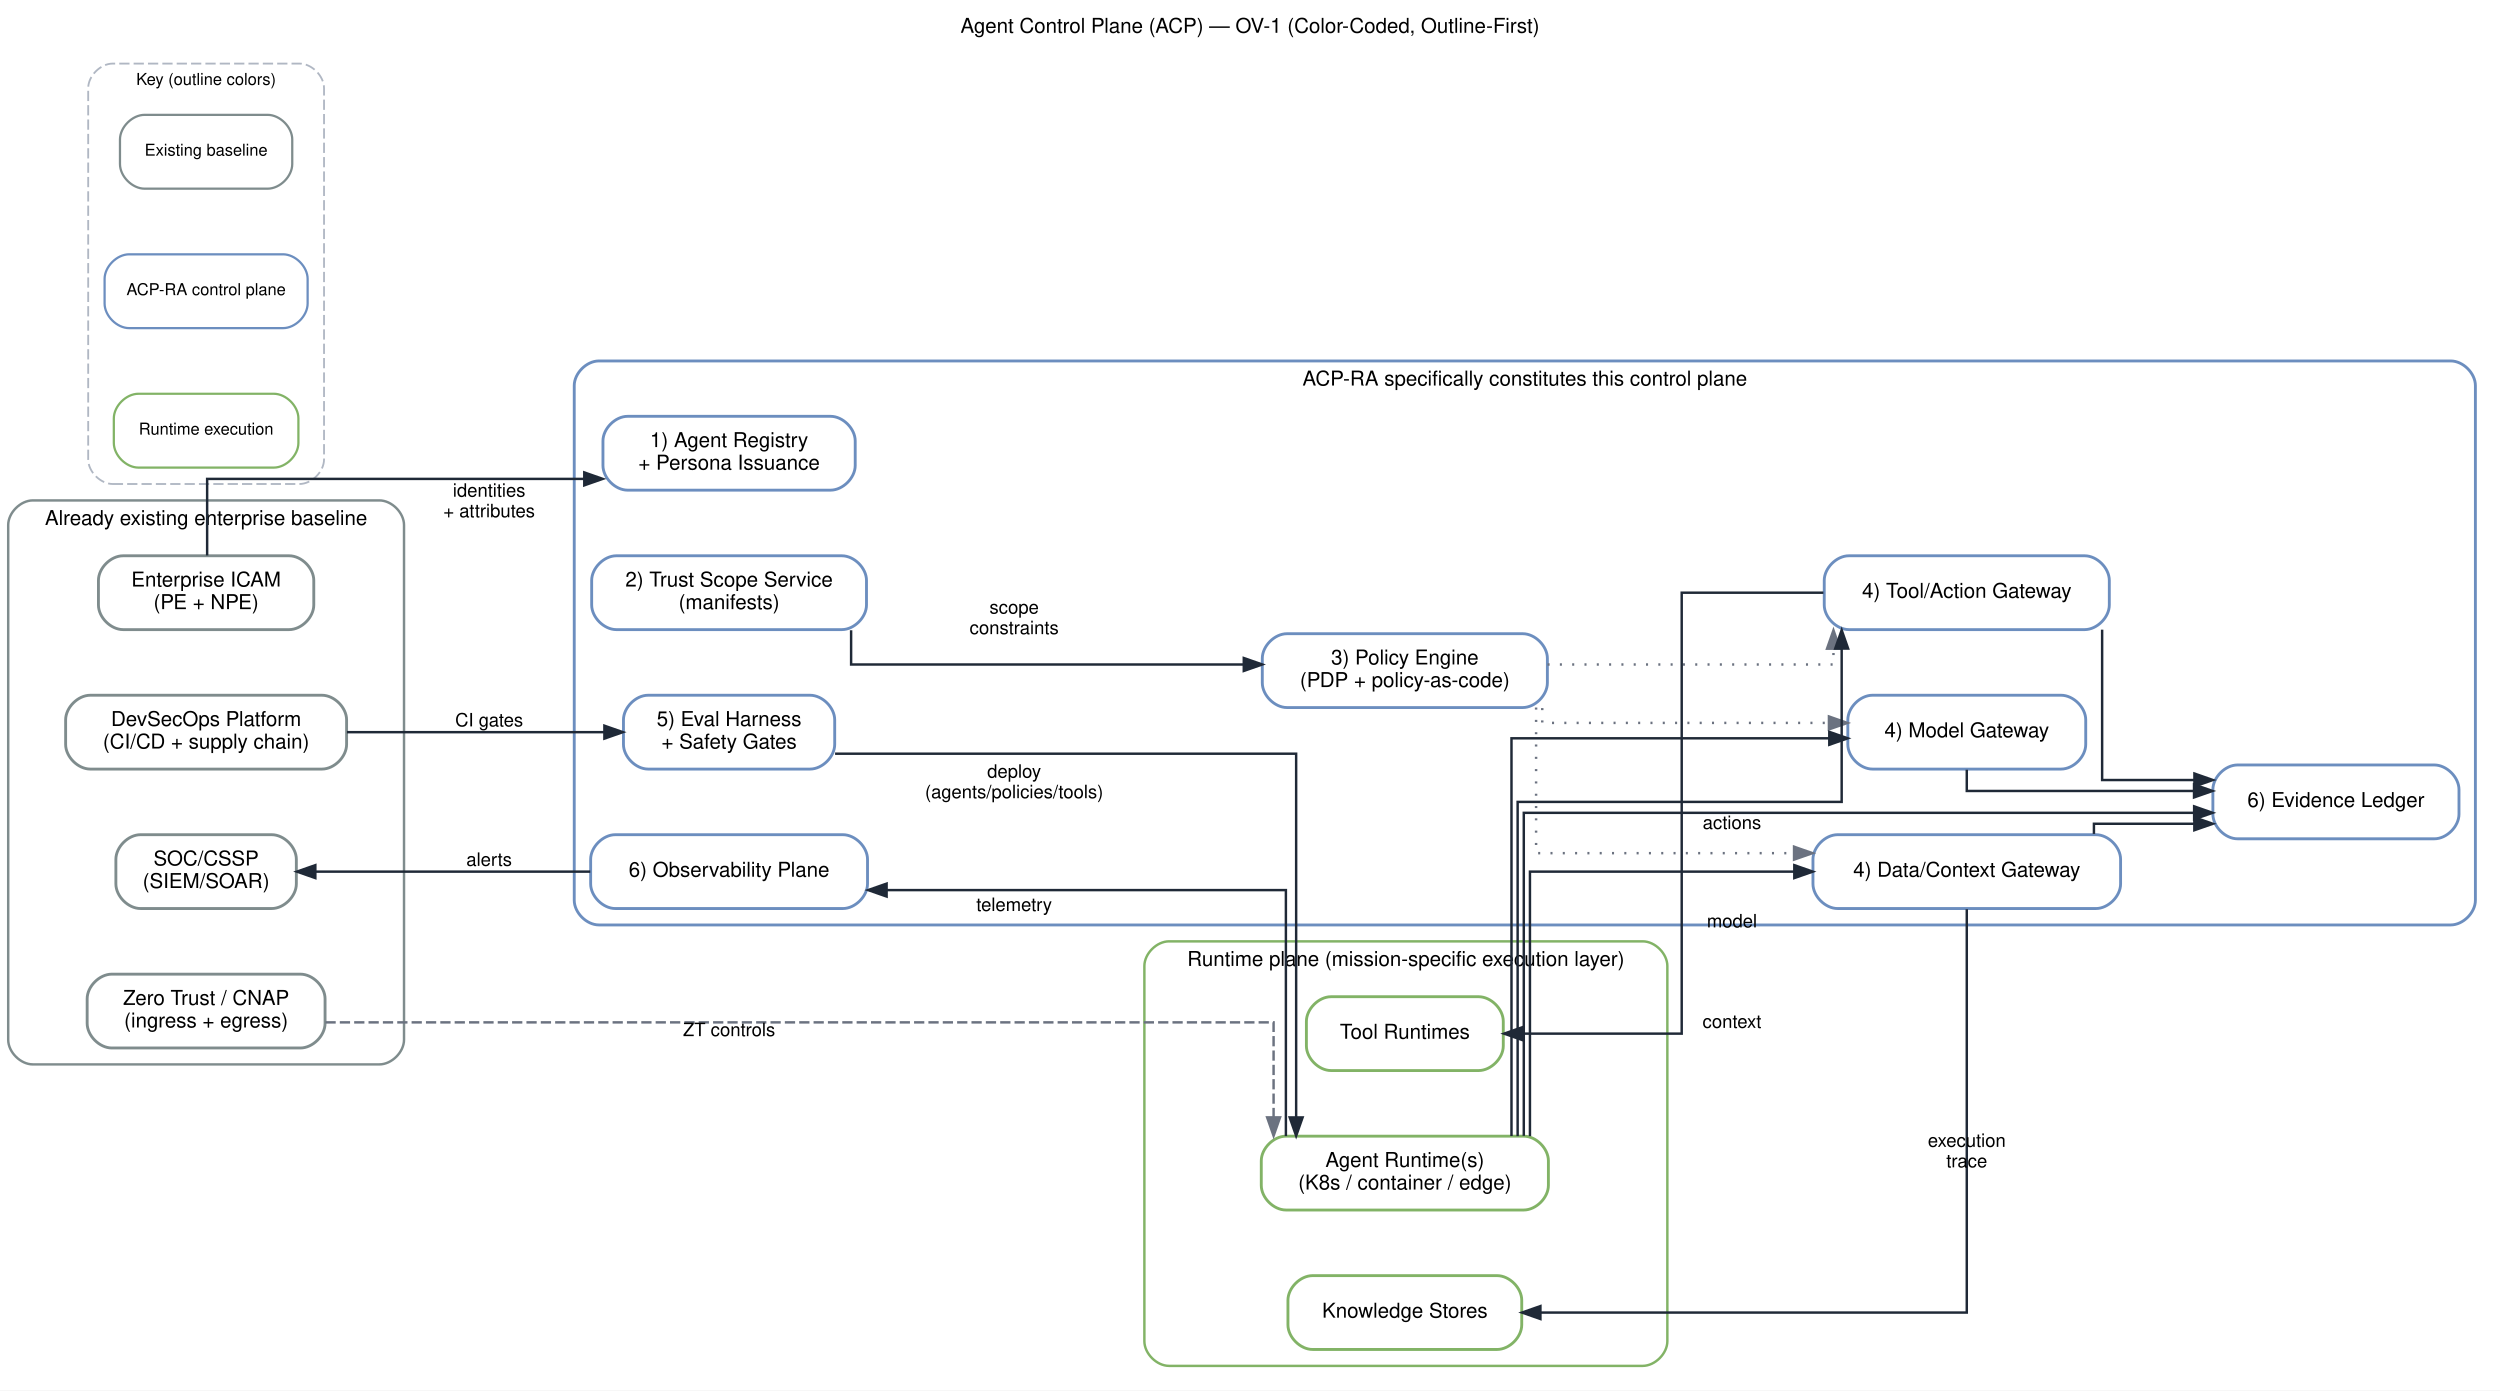
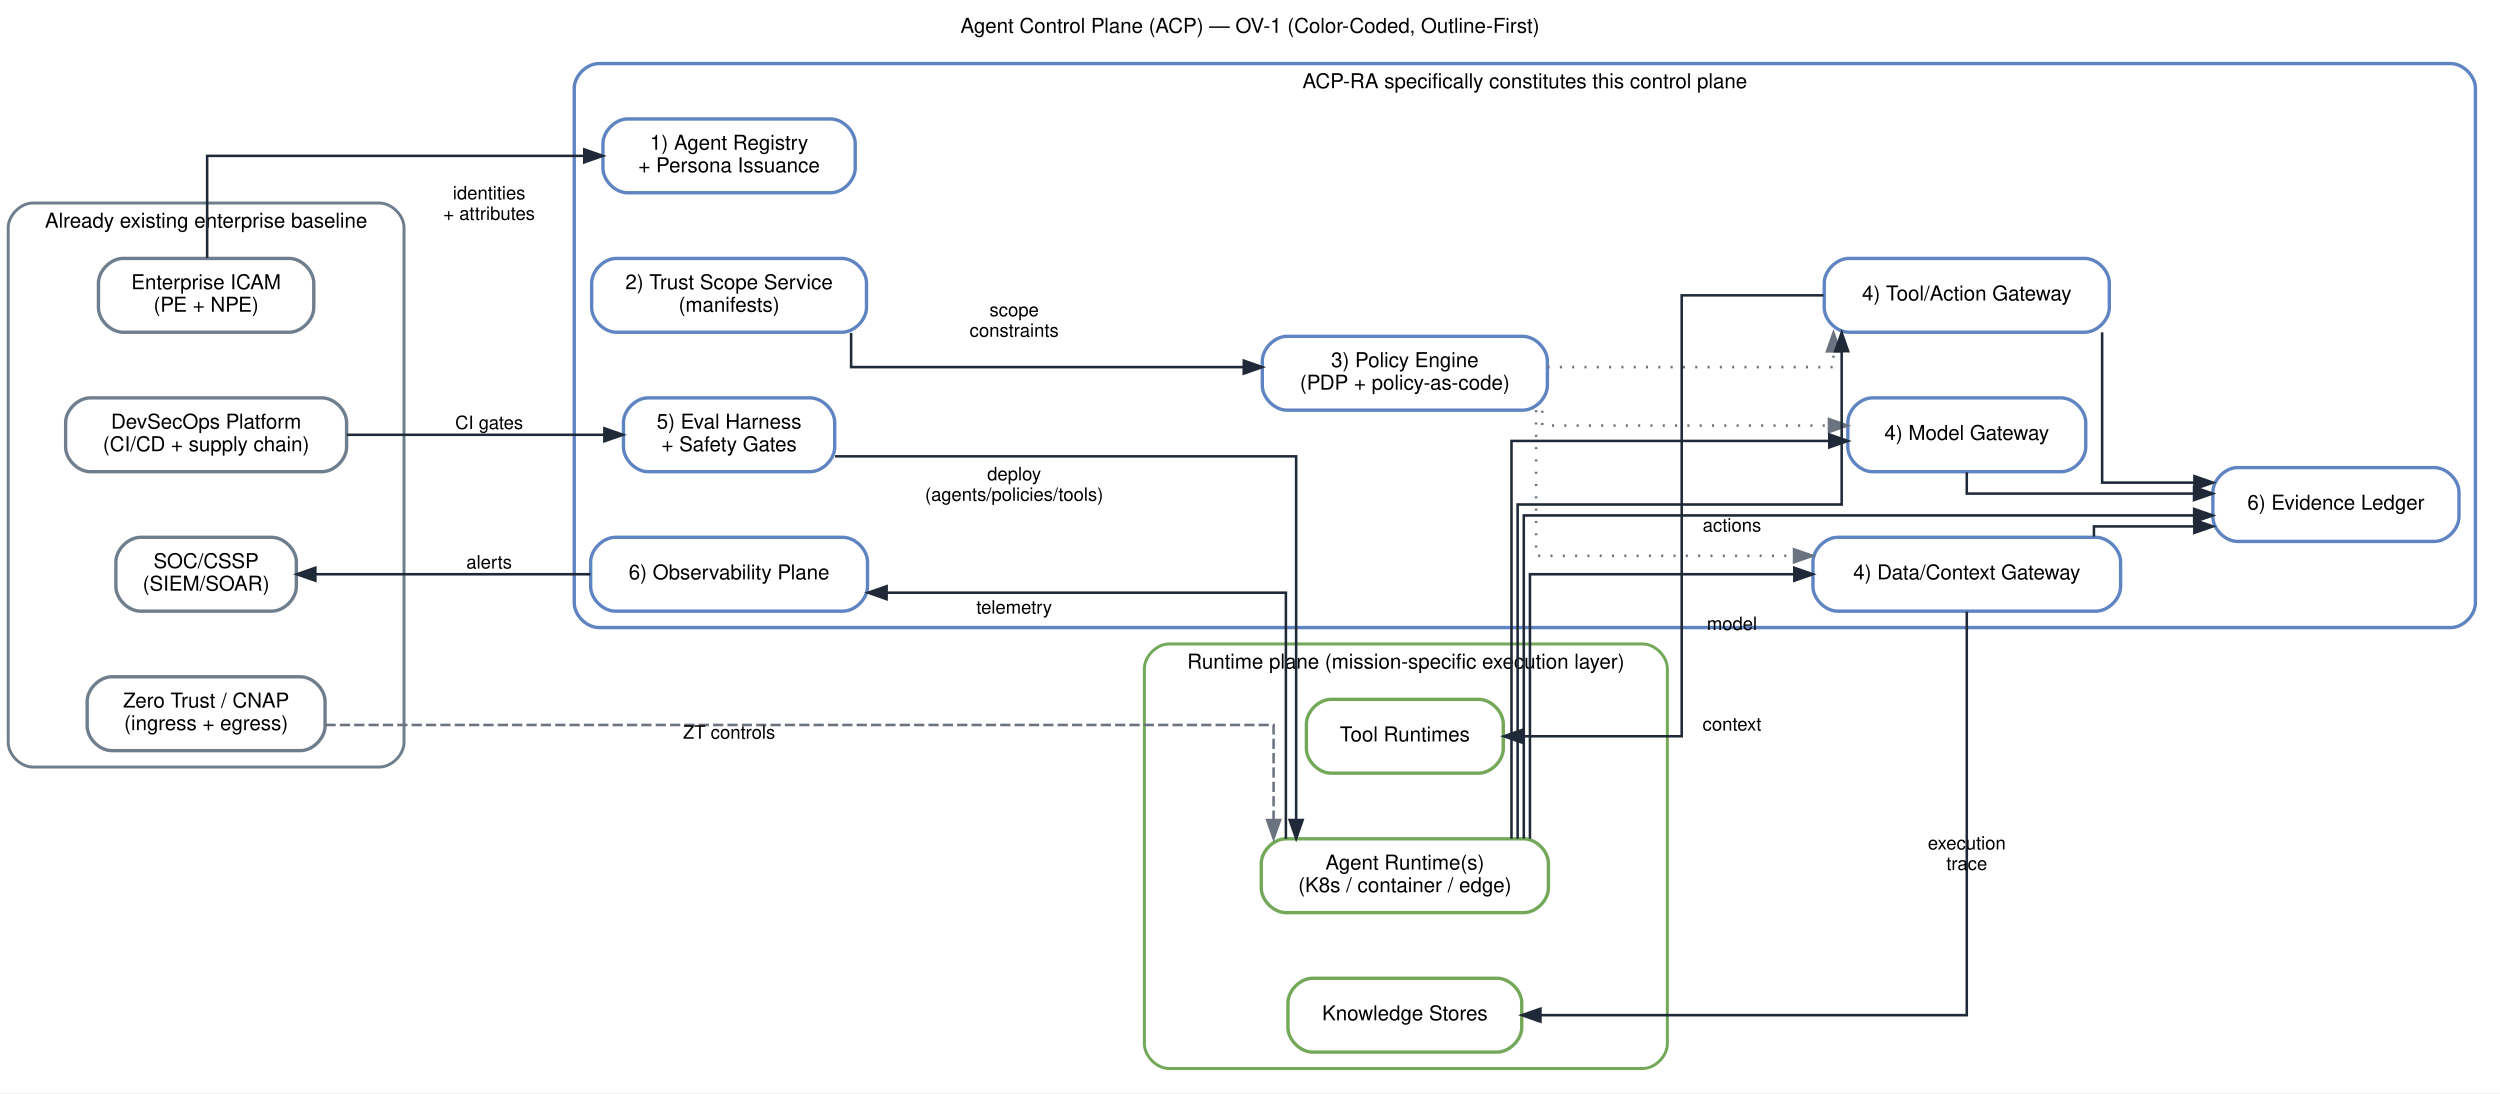
- <svg xmlns="http://www.w3.org/2000/svg" width="1219pt" height="678pt" viewBox="0.00 0.00 1219.00 678.00">
-   <g id="graph0" class="graph" transform="scale(1 1) rotate(0) translate(4 674)">
-     <polygon fill="white" stroke="transparent" points="-4,4 -4,-674 1215,-674 1215,4 -4,4" />
-     <text text-anchor="middle" x="605.5" y="-658" font-family="Helvetica,sans-Serif" font-size="10.00">Agent Control Plane (ACP) — OV-1 (Color-Coded, Outline-First)</text>
+ <svg xmlns="http://www.w3.org/2000/svg" width="1219pt" height="533pt" viewBox="0.00 0.00 1219.00 533.00">
+   <g id="graph0" class="graph" transform="scale(1 1) rotate(0) translate(4 529)">
+     <polygon fill="white" stroke="transparent" points="-4,4 -4,-529 1215,-529 1215,4 -4,4" />
+     <text text-anchor="middle" x="605.5" y="-513" font-family="Helvetica,sans-Serif" font-size="10.00">Agent Control Plane (ACP) — OV-1 (Color-Coded, Outline-First)</text>
    <g id="clust1" class="cluster">
-       <path fill="white" stroke="#7f8c8d" stroke-width="1.2" d="M12,-155C12,-155 181,-155 181,-155 187,-155 193,-161 193,-167 193,-167 193,-418 193,-418 193,-424 187,-430 181,-430 181,-430 12,-430 12,-430 6,-430 0,-424 0,-418 0,-418 0,-167 0,-167 0,-161 6,-155 12,-155" />
+       <path fill="white" stroke="#6f7e8c" stroke-width="1.45" d="M12,-155C12,-155 181,-155 181,-155 187,-155 193,-161 193,-167 193,-167 193,-418 193,-418 193,-424 187,-430 181,-430 181,-430 12,-430 12,-430 6,-430 0,-424 0,-418 0,-418 0,-167 0,-167 0,-161 6,-155 12,-155" />
      <text text-anchor="middle" x="96.5" y="-418" font-family="Helvetica,sans-Serif" font-size="10.00">Already existing enterprise baseline</text>
    </g>
    <g id="clust2" class="cluster">
-       <path fill="white" stroke="#6c8ebf" stroke-width="1.4" d="M288,-223C288,-223 1191,-223 1191,-223 1197,-223 1203,-229 1203,-235 1203,-235 1203,-486 1203,-486 1203,-492 1197,-498 1191,-498 1191,-498 288,-498 288,-498 282,-498 276,-492 276,-486 276,-486 276,-235 276,-235 276,-229 282,-223 288,-223" />
+       <path fill="white" stroke="#5f84c2" stroke-width="1.65" d="M288,-223C288,-223 1191,-223 1191,-223 1197,-223 1203,-229 1203,-235 1203,-235 1203,-486 1203,-486 1203,-492 1197,-498 1191,-498 1191,-498 288,-498 288,-498 282,-498 276,-492 276,-486 276,-486 276,-235 276,-235 276,-229 282,-223 288,-223" />
      <text text-anchor="middle" x="739.5" y="-486" font-family="Helvetica,sans-Serif" font-size="10.00">ACP-RA specifically constitutes this control plane</text>
    </g>
    <g id="clust3" class="cluster">
-       <path fill="white" stroke="#82b366" stroke-width="1.2" d="M566,-8C566,-8 797,-8 797,-8 803,-8 809,-14 809,-20 809,-20 809,-203 809,-203 809,-209 803,-215 797,-215 797,-215 566,-215 566,-215 560,-215 554,-209 554,-203 554,-203 554,-20 554,-20 554,-14 560,-8 566,-8" />
+       <path fill="white" stroke="#72a858" stroke-width="1.45" d="M566,-8C566,-8 797,-8 797,-8 803,-8 809,-14 809,-20 809,-20 809,-203 809,-203 809,-209 803,-215 797,-215 797,-215 566,-215 566,-215 560,-215 554,-209 554,-203 554,-203 554,-20 554,-20 554,-14 560,-8 566,-8" />
      <text text-anchor="middle" x="681.5" y="-203" font-family="Helvetica,sans-Serif" font-size="10.00">Runtime plane (mission-specific execution layer)</text>
    </g>
-     <g id="clust4" class="cluster">
-       <path fill="white" stroke="#b0b7c3" stroke-width="0.9" stroke-dasharray="5,2" d="M51,-438C51,-438 142,-438 142,-438 148,-438 154,-444 154,-450 154,-450 154,-631 154,-631 154,-637 148,-643 142,-643 142,-643 51,-643 51,-643 45,-643 39,-637 39,-631 39,-631 39,-450 39,-450 39,-444 45,-438 51,-438" />
-       <text text-anchor="middle" x="96.5" y="-632.6" font-family="Helvetica,sans-Serif" font-size="8.00">Key (outline colors)</text>
-     </g>
    <g id="node1" class="node">
-       <path fill="#ffffff" stroke="#7f8c8d" stroke-width="1.4" d="M137,-403C137,-403 56,-403 56,-403 50,-403 44,-397 44,-391 44,-391 44,-379 44,-379 44,-373 50,-367 56,-367 56,-367 137,-367 137,-367 143,-367 149,-373 149,-379 149,-379 149,-391 149,-391 149,-397 143,-403 137,-403" />
+       <path fill="#ffffff" stroke="#6f7e8c" stroke-width="1.65" d="M137,-403C137,-403 56,-403 56,-403 50,-403 44,-397 44,-391 44,-391 44,-379 44,-379 44,-373 50,-367 56,-367 56,-367 137,-367 137,-367 143,-367 149,-373 149,-379 149,-379 149,-391 149,-391 149,-397 143,-403 137,-403" />
      <text text-anchor="middle" x="96.5" y="-388" font-family="Helvetica,sans-Serif" font-size="10.00">Enterprise ICAM</text>
      <text text-anchor="middle" x="96.5" y="-377" font-family="Helvetica,sans-Serif" font-size="10.00">(PE + NPE)</text>
    </g>
    <g id="node5" class="node">
-       <path fill="#ffffff" stroke="#6c8ebf" stroke-width="1.4" d="M401,-471C401,-471 302,-471 302,-471 296,-471 290,-465 290,-459 290,-459 290,-447 290,-447 290,-441 296,-435 302,-435 302,-435 401,-435 401,-435 407,-435 413,-441 413,-447 413,-447 413,-459 413,-459 413,-465 407,-471 401,-471" />
+       <path fill="#ffffff" stroke="#5f84c2" stroke-width="1.65" d="M401,-471C401,-471 302,-471 302,-471 296,-471 290,-465 290,-459 290,-459 290,-447 290,-447 290,-441 296,-435 302,-435 302,-435 401,-435 401,-435 407,-435 413,-441 413,-447 413,-447 413,-459 413,-459 413,-465 407,-471 401,-471" />
      <text text-anchor="middle" x="351.5" y="-456" font-family="Helvetica,sans-Serif" font-size="10.00">1) Agent Registry</text>
      <text text-anchor="middle" x="351.5" y="-445" font-family="Helvetica,sans-Serif" font-size="10.00">+ Persona Issuance</text>
    </g>
    <g id="edge1" class="edge">
-       <path fill="none" stroke="#1f2937" stroke-width="1.2" d="M97,-403.17C97,-419.36 97,-440.5 97,-440.5 97,-440.5 280.89,-440.5 280.89,-440.5" />
-       <polygon fill="#1f2937" stroke="#1f2937" stroke-width="1.2" points="280.89,-443.65 289.89,-440.5 280.89,-437.35 280.89,-443.65" />
+       <path fill="none" stroke="#1f2937" stroke-width="1.25" d="M97,-403.22C97,-423.37 97,-453 97,-453 97,-453 280.89,-453 280.89,-453" />
+       <polygon fill="#1f2937" stroke="#1f2937" stroke-width="1.25" points="280.89,-456.15 289.89,-453 280.89,-449.85 280.89,-456.15" />
      <text text-anchor="middle" x="234.5" y="-431.8" font-family="Helvetica,sans-Serif" font-size="9.00">identities</text>
      <text text-anchor="middle" x="234.5" y="-421.8" font-family="Helvetica,sans-Serif" font-size="9.00">+ attributes</text>
    </g>
    <g id="node2" class="node">
-       <path fill="#ffffff" stroke="#7f8c8d" stroke-width="1.4" d="M142.5,-199C142.5,-199 50.5,-199 50.5,-199 44.5,-199 38.5,-193 38.5,-187 38.5,-187 38.5,-175 38.5,-175 38.5,-169 44.5,-163 50.5,-163 50.5,-163 142.5,-163 142.5,-163 148.5,-163 154.5,-169 154.5,-175 154.5,-175 154.5,-187 154.5,-187 154.5,-193 148.5,-199 142.5,-199" />
+       <path fill="#ffffff" stroke="#6f7e8c" stroke-width="1.65" d="M142.5,-199C142.5,-199 50.5,-199 50.5,-199 44.5,-199 38.5,-193 38.5,-187 38.5,-187 38.5,-175 38.5,-175 38.5,-169 44.5,-163 50.5,-163 50.5,-163 142.5,-163 142.5,-163 148.5,-163 154.5,-169 154.5,-175 154.5,-175 154.5,-187 154.5,-187 154.5,-193 148.5,-199 142.5,-199" />
      <text text-anchor="middle" x="96.5" y="-184" font-family="Helvetica,sans-Serif" font-size="10.00">Zero Trust / CNAP</text>
      <text text-anchor="middle" x="96.5" y="-173" font-family="Helvetica,sans-Serif" font-size="10.00">(ingress + egress)</text>
    </g>
    <g id="node14" class="node">
-       <path fill="#ffffff" stroke="#82b366" stroke-width="1.4" d="M739,-120C739,-120 623,-120 623,-120 617,-120 611,-114 611,-108 611,-108 611,-96 611,-96 611,-90 617,-84 623,-84 623,-84 739,-84 739,-84 745,-84 751,-90 751,-96 751,-96 751,-108 751,-108 751,-114 745,-120 739,-120" />
+       <path fill="#ffffff" stroke="#72a858" stroke-width="1.65" d="M739,-120C739,-120 623,-120 623,-120 617,-120 611,-114 611,-108 611,-108 611,-96 611,-96 611,-90 617,-84 623,-84 623,-84 739,-84 739,-84 745,-84 751,-90 751,-96 751,-96 751,-108 751,-108 751,-114 745,-120 739,-120" />
      <text text-anchor="middle" x="681" y="-105" font-family="Helvetica,sans-Serif" font-size="10.00">Agent Runtime(s)</text>
      <text text-anchor="middle" x="681" y="-94" font-family="Helvetica,sans-Serif" font-size="10.00">(K8s / container / edge)</text>
    </g>
    <g id="edge4" class="edge">
-       <path fill="none" stroke="#6b7280" stroke-width="1.2" stroke-dasharray="5,2" d="M154.69,-175.5C290.52,-175.5 617,-175.5 617,-175.5 617,-175.5 617,-129.17 617,-129.17" />
-       <polygon fill="#6b7280" stroke="#6b7280" stroke-width="1.2" points="620.15,-129.17 617,-120.17 613.85,-129.17 620.15,-129.17" />
+       <path fill="none" stroke="#6b7280" stroke-width="1.25" stroke-dasharray="5,2" d="M154.69,-175.5C290.52,-175.5 617,-175.5 617,-175.5 617,-175.5 617,-129.17 617,-129.17" />
+       <polygon fill="#6b7280" stroke="#6b7280" stroke-width="1.25" points="620.15,-129.17 617,-120.17 613.85,-129.17 620.15,-129.17" />
      <text text-anchor="middle" x="351.5" y="-168.8" font-family="Helvetica,sans-Serif" font-size="9.00">ZT controls</text>
    </g>
    <g id="node3" class="node">
-       <path fill="#ffffff" stroke="#7f8c8d" stroke-width="1.4" d="M153,-335C153,-335 40,-335 40,-335 34,-335 28,-329 28,-323 28,-323 28,-311 28,-311 28,-305 34,-299 40,-299 40,-299 153,-299 153,-299 159,-299 165,-305 165,-311 165,-311 165,-323 165,-323 165,-329 159,-335 153,-335" />
+       <path fill="#ffffff" stroke="#6f7e8c" stroke-width="1.65" d="M153,-335C153,-335 40,-335 40,-335 34,-335 28,-329 28,-323 28,-323 28,-311 28,-311 28,-305 34,-299 40,-299 40,-299 153,-299 153,-299 159,-299 165,-305 165,-311 165,-311 165,-323 165,-323 165,-329 159,-335 153,-335" />
      <text text-anchor="middle" x="96.5" y="-320" font-family="Helvetica,sans-Serif" font-size="10.00">DevSecOps Platform</text>
      <text text-anchor="middle" x="96.5" y="-309" font-family="Helvetica,sans-Serif" font-size="10.00">(CI/CD + supply chain)</text>
    </g>
    <g id="node11" class="node">
-       <path fill="#ffffff" stroke="#6c8ebf" stroke-width="1.4" d="M391,-335C391,-335 312,-335 312,-335 306,-335 300,-329 300,-323 300,-323 300,-311 300,-311 300,-305 306,-299 312,-299 312,-299 391,-299 391,-299 397,-299 403,-305 403,-311 403,-311 403,-323 403,-323 403,-329 397,-335 391,-335" />
+       <path fill="#ffffff" stroke="#5f84c2" stroke-width="1.65" d="M391,-335C391,-335 312,-335 312,-335 306,-335 300,-329 300,-323 300,-323 300,-311 300,-311 300,-305 306,-299 312,-299 312,-299 391,-299 391,-299 397,-299 403,-305 403,-311 403,-311 403,-323 403,-323 403,-329 397,-335 391,-335" />
      <text text-anchor="middle" x="351.5" y="-320" font-family="Helvetica,sans-Serif" font-size="10.00">5) Eval Harness</text>
      <text text-anchor="middle" x="351.5" y="-309" font-family="Helvetica,sans-Serif" font-size="10.00">+ Safety Gates</text>
    </g>
    <g id="edge2" class="edge">
-       <path fill="none" stroke="#1f2937" stroke-width="1.2" d="M165.17,-317C165.17,-317 290.7,-317 290.7,-317" />
-       <polygon fill="#1f2937" stroke="#1f2937" stroke-width="1.2" points="290.7,-320.15 299.7,-317 290.7,-313.85 290.7,-320.15" />
+       <path fill="none" stroke="#1f2937" stroke-width="1.25" d="M165.17,-317C165.17,-317 290.7,-317 290.7,-317" />
+       <polygon fill="#1f2937" stroke="#1f2937" stroke-width="1.25" points="290.7,-320.15 299.7,-317 290.7,-313.85 290.7,-320.15" />
      <text text-anchor="middle" x="234.5" y="-319.8" font-family="Helvetica,sans-Serif" font-size="9.00">CI gates</text>
    </g>
    <g id="node4" class="node">
-       <path fill="#ffffff" stroke="#7f8c8d" stroke-width="1.4" d="M128.5,-267C128.5,-267 64.5,-267 64.5,-267 58.5,-267 52.5,-261 52.5,-255 52.5,-255 52.5,-243 52.5,-243 52.5,-237 58.5,-231 64.5,-231 64.5,-231 128.5,-231 128.5,-231 134.5,-231 140.5,-237 140.5,-243 140.5,-243 140.5,-255 140.5,-255 140.5,-261 134.5,-267 128.5,-267" />
+       <path fill="#ffffff" stroke="#6f7e8c" stroke-width="1.65" d="M128.5,-267C128.5,-267 64.5,-267 64.5,-267 58.5,-267 52.5,-261 52.5,-255 52.5,-255 52.5,-243 52.5,-243 52.5,-237 58.5,-231 64.5,-231 64.5,-231 128.5,-231 128.5,-231 134.5,-231 140.5,-237 140.5,-243 140.5,-243 140.5,-255 140.5,-255 140.5,-261 134.5,-267 128.5,-267" />
      <text text-anchor="middle" x="96.5" y="-252" font-family="Helvetica,sans-Serif" font-size="10.00">SOC/CSSP</text>
      <text text-anchor="middle" x="96.5" y="-241" font-family="Helvetica,sans-Serif" font-size="10.00">(SIEM/SOAR)</text>
    </g>
    <g id="node6" class="node">
-       <path fill="#ffffff" stroke="#6c8ebf" stroke-width="1.4" d="M406.5,-403C406.5,-403 296.5,-403 296.5,-403 290.5,-403 284.5,-397 284.5,-391 284.5,-391 284.5,-379 284.5,-379 284.5,-373 290.5,-367 296.5,-367 296.5,-367 406.5,-367 406.5,-367 412.5,-367 418.5,-373 418.5,-379 418.5,-379 418.5,-391 418.5,-391 418.5,-397 412.5,-403 406.5,-403" />
+       <path fill="#ffffff" stroke="#5f84c2" stroke-width="1.65" d="M406.5,-403C406.5,-403 296.5,-403 296.5,-403 290.5,-403 284.5,-397 284.5,-391 284.5,-391 284.5,-379 284.5,-379 284.5,-373 290.5,-367 296.5,-367 296.5,-367 406.5,-367 406.5,-367 412.5,-367 418.5,-373 418.5,-379 418.5,-379 418.5,-391 418.5,-391 418.5,-397 412.5,-403 406.5,-403" />
      <text text-anchor="middle" x="351.5" y="-388" font-family="Helvetica,sans-Serif" font-size="10.00">2) Trust Scope Service</text>
      <text text-anchor="middle" x="351.5" y="-377" font-family="Helvetica,sans-Serif" font-size="10.00">(manifests)</text>
    </g>
    <g id="node7" class="node">
-       <path fill="#ffffff" stroke="#6c8ebf" stroke-width="1.4" d="M738.5,-365C738.5,-365 623.5,-365 623.5,-365 617.5,-365 611.5,-359 611.5,-353 611.5,-353 611.5,-341 611.5,-341 611.5,-335 617.5,-329 623.5,-329 623.5,-329 738.5,-329 738.5,-329 744.5,-329 750.5,-335 750.5,-341 750.5,-341 750.5,-353 750.5,-353 750.5,-359 744.5,-365 738.5,-365" />
+       <path fill="#ffffff" stroke="#5f84c2" stroke-width="1.65" d="M738.5,-365C738.5,-365 623.5,-365 623.5,-365 617.5,-365 611.5,-359 611.5,-353 611.5,-353 611.5,-341 611.5,-341 611.5,-335 617.5,-329 623.5,-329 623.5,-329 738.5,-329 738.5,-329 744.5,-329 750.5,-335 750.5,-341 750.5,-341 750.5,-353 750.5,-353 750.5,-359 744.5,-365 738.5,-365" />
      <text text-anchor="middle" x="681" y="-350" font-family="Helvetica,sans-Serif" font-size="10.00">3) Policy Engine</text>
      <text text-anchor="middle" x="681" y="-339" font-family="Helvetica,sans-Serif" font-size="10.00">(PDP + policy-as-code)</text>
    </g>
    <g id="edge10" class="edge">
-       <path fill="none" stroke="#1f2937" stroke-width="1.2" d="M411,-366.68C411,-358.21 411,-350 411,-350 411,-350 602.47,-350 602.47,-350" />
-       <polygon fill="#1f2937" stroke="#1f2937" stroke-width="1.2" points="602.47,-353.15 611.47,-350 602.47,-346.85 602.47,-353.15" />
+       <path fill="none" stroke="#1f2937" stroke-width="1.25" d="M411,-366.68C411,-358.21 411,-350 411,-350 411,-350 602.47,-350 602.47,-350" />
+       <polygon fill="#1f2937" stroke="#1f2937" stroke-width="1.25" points="602.47,-353.15 611.47,-350 602.47,-346.85 602.47,-353.15" />
      <text text-anchor="middle" x="490.5" y="-374.8" font-family="Helvetica,sans-Serif" font-size="9.00">scope</text>
      <text text-anchor="middle" x="490.5" y="-364.8" font-family="Helvetica,sans-Serif" font-size="9.00">constraints</text>
    </g>
    <g id="node8" class="node">
-       <path fill="#ffffff" stroke="#6c8ebf" stroke-width="1.4" d="M1001,-335C1001,-335 909,-335 909,-335 903,-335 897,-329 897,-323 897,-323 897,-311 897,-311 897,-305 903,-299 909,-299 909,-299 1001,-299 1001,-299 1007,-299 1013,-305 1013,-311 1013,-311 1013,-323 1013,-323 1013,-329 1007,-335 1001,-335" />
+       <path fill="#ffffff" stroke="#5f84c2" stroke-width="1.65" d="M1001,-335C1001,-335 909,-335 909,-335 903,-335 897,-329 897,-323 897,-323 897,-311 897,-311 897,-305 903,-299 909,-299 909,-299 1001,-299 1001,-299 1007,-299 1013,-305 1013,-311 1013,-311 1013,-323 1013,-323 1013,-329 1007,-335 1001,-335" />
      <text text-anchor="middle" x="955" y="-314.5" font-family="Helvetica,sans-Serif" font-size="10.00">4) Model Gateway</text>
    </g>
    <g id="edge11" class="edge">
-       <path fill="none" stroke="#6b7280" stroke-width="1.2" stroke-dasharray="1,5" d="M748,-328.74C748,-324.65 748,-321.5 748,-321.5 748,-321.5 887.79,-321.5 887.79,-321.5" />
-       <polygon fill="#6b7280" stroke="#6b7280" stroke-width="1.2" points="887.79,-324.65 896.79,-321.5 887.79,-318.35 887.79,-324.65" />
+       <path fill="none" stroke="#6b7280" stroke-width="1.25" stroke-dasharray="1,5" d="M748,-328.74C748,-324.65 748,-321.5 748,-321.5 748,-321.5 887.79,-321.5 887.79,-321.5" />
+       <polygon fill="#6b7280" stroke="#6b7280" stroke-width="1.25" points="887.79,-324.65 896.79,-321.5 887.79,-318.35 887.79,-324.65" />
    </g>
    <g id="node9" class="node">
-       <path fill="#ffffff" stroke="#6c8ebf" stroke-width="1.4" d="M1018,-267C1018,-267 892,-267 892,-267 886,-267 880,-261 880,-255 880,-255 880,-243 880,-243 880,-237 886,-231 892,-231 892,-231 1018,-231 1018,-231 1024,-231 1030,-237 1030,-243 1030,-243 1030,-255 1030,-255 1030,-261 1024,-267 1018,-267" />
+       <path fill="#ffffff" stroke="#5f84c2" stroke-width="1.65" d="M1018,-267C1018,-267 892,-267 892,-267 886,-267 880,-261 880,-255 880,-255 880,-243 880,-243 880,-237 886,-231 892,-231 892,-231 1018,-231 1018,-231 1024,-231 1030,-237 1030,-243 1030,-243 1030,-255 1030,-255 1030,-261 1024,-267 1018,-267" />
      <text text-anchor="middle" x="955" y="-246.5" font-family="Helvetica,sans-Serif" font-size="10.00">4) Data/Context Gateway</text>
    </g>
    <g id="edge12" class="edge">
-       <path fill="none" stroke="#6b7280" stroke-width="1.2" stroke-dasharray="1,5" d="M745,-328.99C745,-302.98 745,-258 745,-258 745,-258 870.78,-258 870.78,-258" />
-       <polygon fill="#6b7280" stroke="#6b7280" stroke-width="1.2" points="870.78,-261.15 879.78,-258 870.78,-254.85 870.78,-261.15" />
+       <path fill="none" stroke="#6b7280" stroke-width="1.25" stroke-dasharray="1,5" d="M745,-328.99C745,-302.98 745,-258 745,-258 745,-258 870.78,-258 870.78,-258" />
+       <polygon fill="#6b7280" stroke="#6b7280" stroke-width="1.25" points="870.78,-261.15 879.78,-258 870.78,-254.85 870.78,-261.15" />
    </g>
    <g id="node10" class="node">
-       <path fill="#ffffff" stroke="#6c8ebf" stroke-width="1.4" d="M1012.5,-403C1012.5,-403 897.5,-403 897.5,-403 891.5,-403 885.5,-397 885.5,-391 885.5,-391 885.5,-379 885.5,-379 885.5,-373 891.5,-367 897.5,-367 897.5,-367 1012.5,-367 1012.5,-367 1018.5,-367 1024.5,-373 1024.5,-379 1024.5,-379 1024.5,-391 1024.5,-391 1024.5,-397 1018.5,-403 1012.5,-403" />
+       <path fill="#ffffff" stroke="#5f84c2" stroke-width="1.65" d="M1012.5,-403C1012.5,-403 897.5,-403 897.5,-403 891.5,-403 885.5,-397 885.5,-391 885.5,-391 885.5,-379 885.5,-379 885.5,-373 891.5,-367 897.5,-367 897.5,-367 1012.5,-367 1012.5,-367 1018.5,-367 1024.5,-373 1024.5,-379 1024.5,-379 1024.5,-391 1024.5,-391 1024.5,-397 1018.5,-403 1012.5,-403" />
      <text text-anchor="middle" x="955" y="-382.5" font-family="Helvetica,sans-Serif" font-size="10.00">4) Tool/Action Gateway</text>
    </g>
    <g id="edge13" class="edge">
-       <path fill="none" stroke="#6b7280" stroke-width="1.2" stroke-dasharray="1,5" d="M750.59,-350C811.39,-350 890,-350 890,-350 890,-350 890,-357.68 890,-357.68" />
-       <polygon fill="#6b7280" stroke="#6b7280" stroke-width="1.2" points="886.85,-357.68 890,-366.68 893.15,-357.68 886.85,-357.68" />
+       <path fill="none" stroke="#6b7280" stroke-width="1.25" stroke-dasharray="1,5" d="M750.59,-350C811.39,-350 890,-350 890,-350 890,-350 890,-357.68 890,-357.68" />
+       <polygon fill="#6b7280" stroke="#6b7280" stroke-width="1.25" points="886.85,-357.68 890,-366.68 893.15,-357.68 886.85,-357.68" />
    </g>
    <g id="node12" class="node">
-       <path fill="#ffffff" stroke="#6c8ebf" stroke-width="1.4" d="M1183,-301C1183,-301 1087,-301 1087,-301 1081,-301 1075,-295 1075,-289 1075,-289 1075,-277 1075,-277 1075,-271 1081,-265 1087,-265 1087,-265 1183,-265 1183,-265 1189,-265 1195,-271 1195,-277 1195,-277 1195,-289 1195,-289 1195,-295 1189,-301 1183,-301" />
+       <path fill="#ffffff" stroke="#5f84c2" stroke-width="1.65" d="M1183,-301C1183,-301 1087,-301 1087,-301 1081,-301 1075,-295 1075,-289 1075,-289 1075,-277 1075,-277 1075,-271 1081,-265 1087,-265 1087,-265 1183,-265 1183,-265 1189,-265 1195,-271 1195,-277 1195,-277 1195,-289 1195,-289 1195,-295 1189,-301 1183,-301" />
      <text text-anchor="middle" x="1135" y="-280.5" font-family="Helvetica,sans-Serif" font-size="10.00">6) Evidence Ledger</text>
    </g>
    <g id="edge14" class="edge">
-       <path fill="none" stroke="#1f2937" stroke-width="1.2" d="M955,-298.68C955,-293.06 955,-288.33 955,-288.33 955,-288.33 1065.81,-288.33 1065.81,-288.33" />
-       <polygon fill="#1f2937" stroke="#1f2937" stroke-width="1.2" points="1065.81,-291.48 1074.81,-288.33 1065.81,-285.18 1065.81,-291.48" />
+       <path fill="none" stroke="#1f2937" stroke-width="1.25" d="M955,-298.68C955,-293.06 955,-288.33 955,-288.33 955,-288.33 1065.81,-288.33 1065.81,-288.33" />
+       <polygon fill="#1f2937" stroke="#1f2937" stroke-width="1.25" points="1065.81,-291.48 1074.81,-288.33 1065.81,-285.18 1065.81,-291.48" />
    </g>
    <g id="edge15" class="edge">
-       <path fill="none" stroke="#1f2937" stroke-width="1.2" d="M1017,-267.38C1017,-270.28 1017,-272.33 1017,-272.33 1017,-272.33 1065.96,-272.33 1065.96,-272.33" />
-       <polygon fill="#1f2937" stroke="#1f2937" stroke-width="1.2" points="1065.96,-275.48 1074.96,-272.33 1065.96,-269.18 1065.96,-275.48" />
+       <path fill="none" stroke="#1f2937" stroke-width="1.25" d="M1017,-267.38C1017,-270.28 1017,-272.33 1017,-272.33 1017,-272.33 1065.96,-272.33 1065.96,-272.33" />
+       <polygon fill="#1f2937" stroke="#1f2937" stroke-width="1.25" points="1065.96,-275.48 1074.96,-272.33 1065.96,-269.18 1065.96,-275.48" />
    </g>
    <g id="node15" class="node">
-       <path fill="#ffffff" stroke="#82b366" stroke-width="1.4" d="M726,-52C726,-52 636,-52 636,-52 630,-52 624,-46 624,-40 624,-40 624,-28 624,-28 624,-22 630,-16 636,-16 636,-16 726,-16 726,-16 732,-16 738,-22 738,-28 738,-28 738,-40 738,-40 738,-46 732,-52 726,-52" />
+       <path fill="#ffffff" stroke="#72a858" stroke-width="1.65" d="M726,-52C726,-52 636,-52 636,-52 630,-52 624,-46 624,-40 624,-40 624,-28 624,-28 624,-22 630,-16 636,-16 636,-16 726,-16 726,-16 732,-16 738,-22 738,-28 738,-28 738,-40 738,-40 738,-46 732,-52 726,-52" />
      <text text-anchor="middle" x="681" y="-31.5" font-family="Helvetica,sans-Serif" font-size="10.00">Knowledge Stores</text>
    </g>
    <g id="edge7" class="edge">
-       <path fill="none" stroke="#1f2937" stroke-width="1.2" d="M955,-230.67C955,-178.68 955,-34 955,-34 955,-34 747.11,-34 747.11,-34" />
-       <polygon fill="#1f2937" stroke="#1f2937" stroke-width="1.2" points="747.11,-30.85 738.11,-34 747.11,-37.15 747.11,-30.85" />
+       <path fill="none" stroke="#1f2937" stroke-width="1.25" d="M955,-230.67C955,-178.68 955,-34 955,-34 955,-34 747.11,-34 747.11,-34" />
+       <polygon fill="#1f2937" stroke="#1f2937" stroke-width="1.25" points="747.11,-30.85 738.11,-34 747.11,-37.15 747.11,-30.85" />
    </g>
    <g id="edge16" class="edge">
-       <path fill="none" stroke="#1f2937" stroke-width="1.2" d="M1021,-366.96C1021,-340.34 1021,-293.67 1021,-293.67 1021,-293.67 1066,-293.67 1066,-293.67" />
-       <polygon fill="#1f2937" stroke="#1f2937" stroke-width="1.2" points="1066,-296.82 1075,-293.67 1066,-290.52 1066,-296.82" />
+       <path fill="none" stroke="#1f2937" stroke-width="1.25" d="M1021,-366.96C1021,-340.34 1021,-293.67 1021,-293.67 1021,-293.67 1066,-293.67 1066,-293.67" />
+       <polygon fill="#1f2937" stroke="#1f2937" stroke-width="1.25" points="1066,-296.82 1075,-293.67 1066,-290.52 1066,-296.82" />
    </g>
    <g id="node16" class="node">
-       <path fill="#ffffff" stroke="#82b366" stroke-width="1.4" d="M717,-188C717,-188 645,-188 645,-188 639,-188 633,-182 633,-176 633,-176 633,-164 633,-164 633,-158 639,-152 645,-152 645,-152 717,-152 717,-152 723,-152 729,-158 729,-164 729,-164 729,-176 729,-176 729,-182 723,-188 717,-188" />
+       <path fill="#ffffff" stroke="#72a858" stroke-width="1.65" d="M717,-188C717,-188 645,-188 645,-188 639,-188 633,-182 633,-176 633,-176 633,-164 633,-164 633,-158 639,-152 645,-152 645,-152 717,-152 717,-152 723,-152 729,-158 729,-164 729,-164 729,-176 729,-176 729,-182 723,-188 717,-188" />
      <text text-anchor="middle" x="681" y="-167.5" font-family="Helvetica,sans-Serif" font-size="10.00">Tool Runtimes</text>
    </g>
    <g id="edge9" class="edge">
-       <path fill="none" stroke="#1f2937" stroke-width="1.2" d="M885.09,-385C850.48,-385 816,-385 816,-385 816,-385 816,-170 816,-170 816,-170 738.36,-170 738.36,-170" />
-       <polygon fill="#1f2937" stroke="#1f2937" stroke-width="1.2" points="738.36,-166.85 729.36,-170 738.36,-173.15 738.36,-166.85" />
+       <path fill="none" stroke="#1f2937" stroke-width="1.25" d="M885.09,-385C850.48,-385 816,-385 816,-385 816,-385 816,-170 816,-170 816,-170 738.36,-170 738.36,-170" />
+       <polygon fill="#1f2937" stroke="#1f2937" stroke-width="1.25" points="738.36,-166.85 729.36,-170 738.36,-173.15 738.36,-166.85" />
    </g>
    <g id="edge3" class="edge">
-       <path fill="none" stroke="#1f2937" stroke-width="1.2" d="M403.18,-306.5C483.21,-306.5 628,-306.5 628,-306.5 628,-306.5 628,-129.15 628,-129.15" />
-       <polygon fill="#1f2937" stroke="#1f2937" stroke-width="1.2" points="631.15,-129.15 628,-120.15 624.85,-129.15 631.15,-129.15" />
+       <path fill="none" stroke="#1f2937" stroke-width="1.25" d="M403.18,-306.5C483.21,-306.5 628,-306.5 628,-306.5 628,-306.5 628,-129.15 628,-129.15" />
+       <polygon fill="#1f2937" stroke="#1f2937" stroke-width="1.25" points="631.15,-129.15 628,-120.15 624.85,-129.15 631.15,-129.15" />
      <text text-anchor="middle" x="490.5" y="-294.8" font-family="Helvetica,sans-Serif" font-size="9.00">deploy</text>
      <text text-anchor="middle" x="490.5" y="-284.8" font-family="Helvetica,sans-Serif" font-size="9.00">(agents/policies/tools)</text>
    </g>
    <g id="node13" class="node">
-       <path fill="#ffffff" stroke="#6c8ebf" stroke-width="1.4" d="M407,-267C407,-267 296,-267 296,-267 290,-267 284,-261 284,-255 284,-255 284,-243 284,-243 284,-237 290,-231 296,-231 296,-231 407,-231 407,-231 413,-231 419,-237 419,-243 419,-243 419,-255 419,-255 419,-261 413,-267 407,-267" />
+       <path fill="#ffffff" stroke="#5f84c2" stroke-width="1.65" d="M407,-267C407,-267 296,-267 296,-267 290,-267 284,-261 284,-255 284,-255 284,-243 284,-243 284,-237 290,-231 296,-231 296,-231 407,-231 407,-231 413,-231 419,-237 419,-243 419,-243 419,-255 419,-255 419,-261 413,-267 407,-267" />
      <text text-anchor="middle" x="351.5" y="-246.5" font-family="Helvetica,sans-Serif" font-size="10.00">6) Observability Plane</text>
    </g>
    <g id="edge19" class="edge">
-       <path fill="none" stroke="#1f2937" stroke-width="1.2" d="M283.83,-249C283.83,-249 149.76,-249 149.76,-249" />
-       <polygon fill="#1f2937" stroke="#1f2937" stroke-width="1.2" points="149.76,-245.85 140.76,-249 149.76,-252.15 149.76,-245.85" />
+       <path fill="none" stroke="#1f2937" stroke-width="1.25" d="M283.83,-249C283.83,-249 149.76,-249 149.76,-249" />
+       <polygon fill="#1f2937" stroke="#1f2937" stroke-width="1.25" points="149.76,-245.85 140.76,-249 149.76,-252.15 149.76,-245.85" />
      <text text-anchor="middle" x="234.5" y="-251.8" font-family="Helvetica,sans-Serif" font-size="9.00">alerts</text>
    </g>
    <g id="edge5" class="edge">
-       <path fill="none" stroke="#1f2937" stroke-width="1.2" d="M733,-120.08C733,-171.34 733,-314 733,-314 733,-314 887.96,-314 887.96,-314" />
-       <polygon fill="#1f2937" stroke="#1f2937" stroke-width="1.2" points="887.96,-317.15 896.96,-314 887.96,-310.85 887.96,-317.15" />
+       <path fill="none" stroke="#1f2937" stroke-width="1.25" d="M733,-120.08C733,-171.34 733,-314 733,-314 733,-314 887.96,-314 887.96,-314" />
+       <polygon fill="#1f2937" stroke="#1f2937" stroke-width="1.25" points="887.96,-317.15 896.96,-314 887.96,-310.85 887.96,-317.15" />
      <text text-anchor="middle" x="840.5" y="-221.8" font-family="Helvetica,sans-Serif" font-size="9.00">model</text>
    </g>
    <g id="edge6" class="edge">
-       <path fill="none" stroke="#1f2937" stroke-width="1.2" d="M742,-120.03C742,-159.28 742,-249 742,-249 742,-249 870.9,-249 870.9,-249" />
-       <polygon fill="#1f2937" stroke="#1f2937" stroke-width="1.2" points="870.9,-252.15 879.9,-249 870.9,-245.85 870.9,-252.15" />
+       <path fill="none" stroke="#1f2937" stroke-width="1.25" d="M742,-120.03C742,-159.28 742,-249 742,-249 742,-249 870.9,-249 870.9,-249" />
+       <polygon fill="#1f2937" stroke="#1f2937" stroke-width="1.25" points="870.9,-252.15 879.9,-249 870.9,-245.85 870.9,-252.15" />
      <text text-anchor="middle" x="840.5" y="-172.8" font-family="Helvetica,sans-Serif" font-size="9.00">context</text>
    </g>
    <g id="edge8" class="edge">
-       <path fill="none" stroke="#1f2937" stroke-width="1.2" d="M736,-120.02C736,-165.8 736,-283 736,-283 736,-283 894,-283 894,-283 894,-283 894,-357.76 894,-357.76" />
-       <polygon fill="#1f2937" stroke="#1f2937" stroke-width="1.2" points="890.85,-357.76 894,-366.76 897.15,-357.76 890.85,-357.76" />
+       <path fill="none" stroke="#1f2937" stroke-width="1.25" d="M736,-120.02C736,-165.8 736,-283 736,-283 736,-283 894,-283 894,-283 894,-283 894,-357.76 894,-357.76" />
+       <polygon fill="#1f2937" stroke="#1f2937" stroke-width="1.25" points="890.85,-357.76 894,-366.76 897.15,-357.76 890.85,-357.76" />
      <text text-anchor="middle" x="840.5" y="-269.8" font-family="Helvetica,sans-Serif" font-size="9.00">actions</text>
    </g>
    <g id="edge17" class="edge">
-       <path fill="none" stroke="#1f2937" stroke-width="1.2" d="M739,-120.14C739,-165.02 739,-277.67 739,-277.67 739,-277.67 1065.86,-277.67 1065.86,-277.67" />
-       <polygon fill="#1f2937" stroke="#1f2937" stroke-width="1.2" points="1065.86,-280.82 1074.86,-277.67 1065.86,-274.52 1065.86,-280.82" />
+       <path fill="none" stroke="#1f2937" stroke-width="1.25" d="M739,-120.14C739,-165.02 739,-277.67 739,-277.67 739,-277.67 1065.86,-277.67 1065.86,-277.67" />
+       <polygon fill="#1f2937" stroke="#1f2937" stroke-width="1.25" points="1065.86,-280.82 1074.86,-277.67 1065.86,-274.52 1065.86,-280.82" />
      <text text-anchor="middle" x="955" y="-114.8" font-family="Helvetica,sans-Serif" font-size="9.00">execution</text>
      <text text-anchor="middle" x="955" y="-104.8" font-family="Helvetica,sans-Serif" font-size="9.00">trace</text>
    </g>
    <g id="edge18" class="edge">
-       <path fill="none" stroke="#1f2937" stroke-width="1.2" d="M623,-120.04C623,-157.45 623,-240 623,-240 623,-240 428.31,-240 428.31,-240" />
-       <polygon fill="#1f2937" stroke="#1f2937" stroke-width="1.2" points="428.31,-236.85 419.31,-240 428.31,-243.15 428.31,-236.85" />
+       <path fill="none" stroke="#1f2937" stroke-width="1.25" d="M623,-120.04C623,-157.45 623,-240 623,-240 623,-240 428.31,-240 428.31,-240" />
+       <polygon fill="#1f2937" stroke="#1f2937" stroke-width="1.25" points="428.31,-236.85 419.31,-240 428.31,-243.15 428.31,-236.85" />
      <text text-anchor="middle" x="490.5" y="-229.8" font-family="Helvetica,sans-Serif" font-size="9.00">telemetry</text>
-     </g>
-     <g id="node17" class="node">
-       <path fill="#ffffff" stroke="#7f8c8d" stroke-width="1.1" d="M126.5,-618C126.5,-618 66.5,-618 66.5,-618 60.5,-618 54.5,-612 54.5,-606 54.5,-606 54.5,-594 54.5,-594 54.5,-588 60.5,-582 66.5,-582 66.5,-582 126.5,-582 126.5,-582 132.5,-582 138.5,-588 138.5,-594 138.5,-594 138.5,-606 138.5,-606 138.5,-612 132.5,-618 126.5,-618" />
-       <text text-anchor="middle" x="96.5" y="-598.1" font-family="Helvetica,sans-Serif" font-size="8.00">Existing baseline</text>
-     </g>
-     <g id="node18" class="node">
-       <path fill="#ffffff" stroke="#6c8ebf" stroke-width="1.1" d="M134,-550C134,-550 59,-550 59,-550 53,-550 47,-544 47,-538 47,-538 47,-526 47,-526 47,-520 53,-514 59,-514 59,-514 134,-514 134,-514 140,-514 146,-520 146,-526 146,-526 146,-538 146,-538 146,-544 140,-550 134,-550" />
-       <text text-anchor="middle" x="96.5" y="-530.1" font-family="Helvetica,sans-Serif" font-size="8.00">ACP-RA control plane</text>
-     </g>
-     <g id="node19" class="node">
-       <path fill="#ffffff" stroke="#82b366" stroke-width="1.1" d="M129.5,-482C129.5,-482 63.5,-482 63.5,-482 57.5,-482 51.5,-476 51.5,-470 51.5,-470 51.5,-458 51.5,-458 51.5,-452 57.5,-446 63.5,-446 63.5,-446 129.5,-446 129.5,-446 135.5,-446 141.5,-452 141.5,-458 141.5,-458 141.5,-470 141.5,-470 141.5,-476 135.5,-482 129.5,-482" />
-       <text text-anchor="middle" x="96.5" y="-462.1" font-family="Helvetica,sans-Serif" font-size="8.00">Runtime execution</text>
    </g>
  </g>
</svg>
